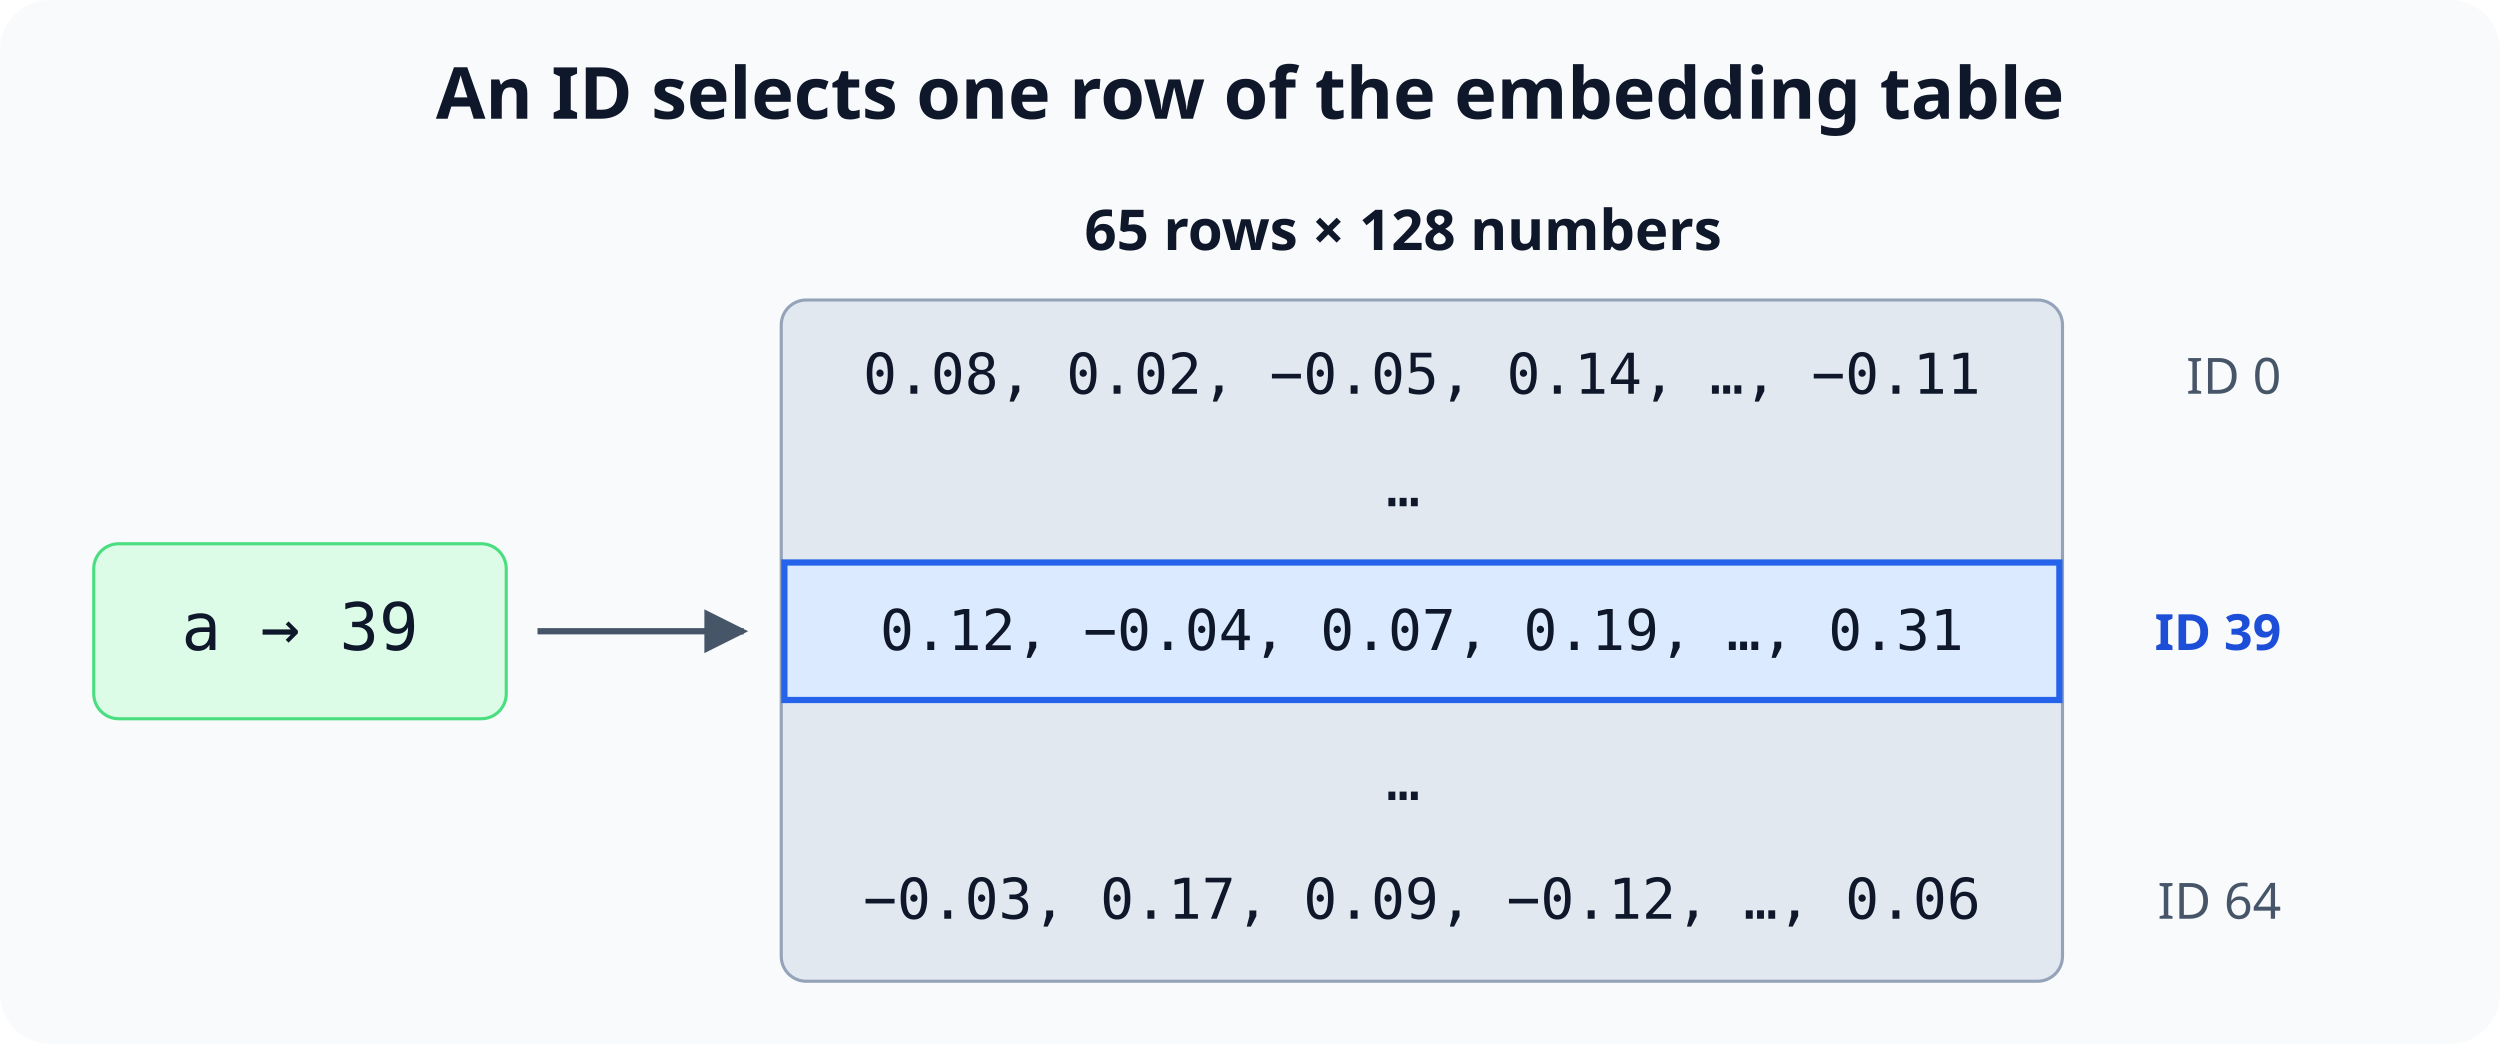
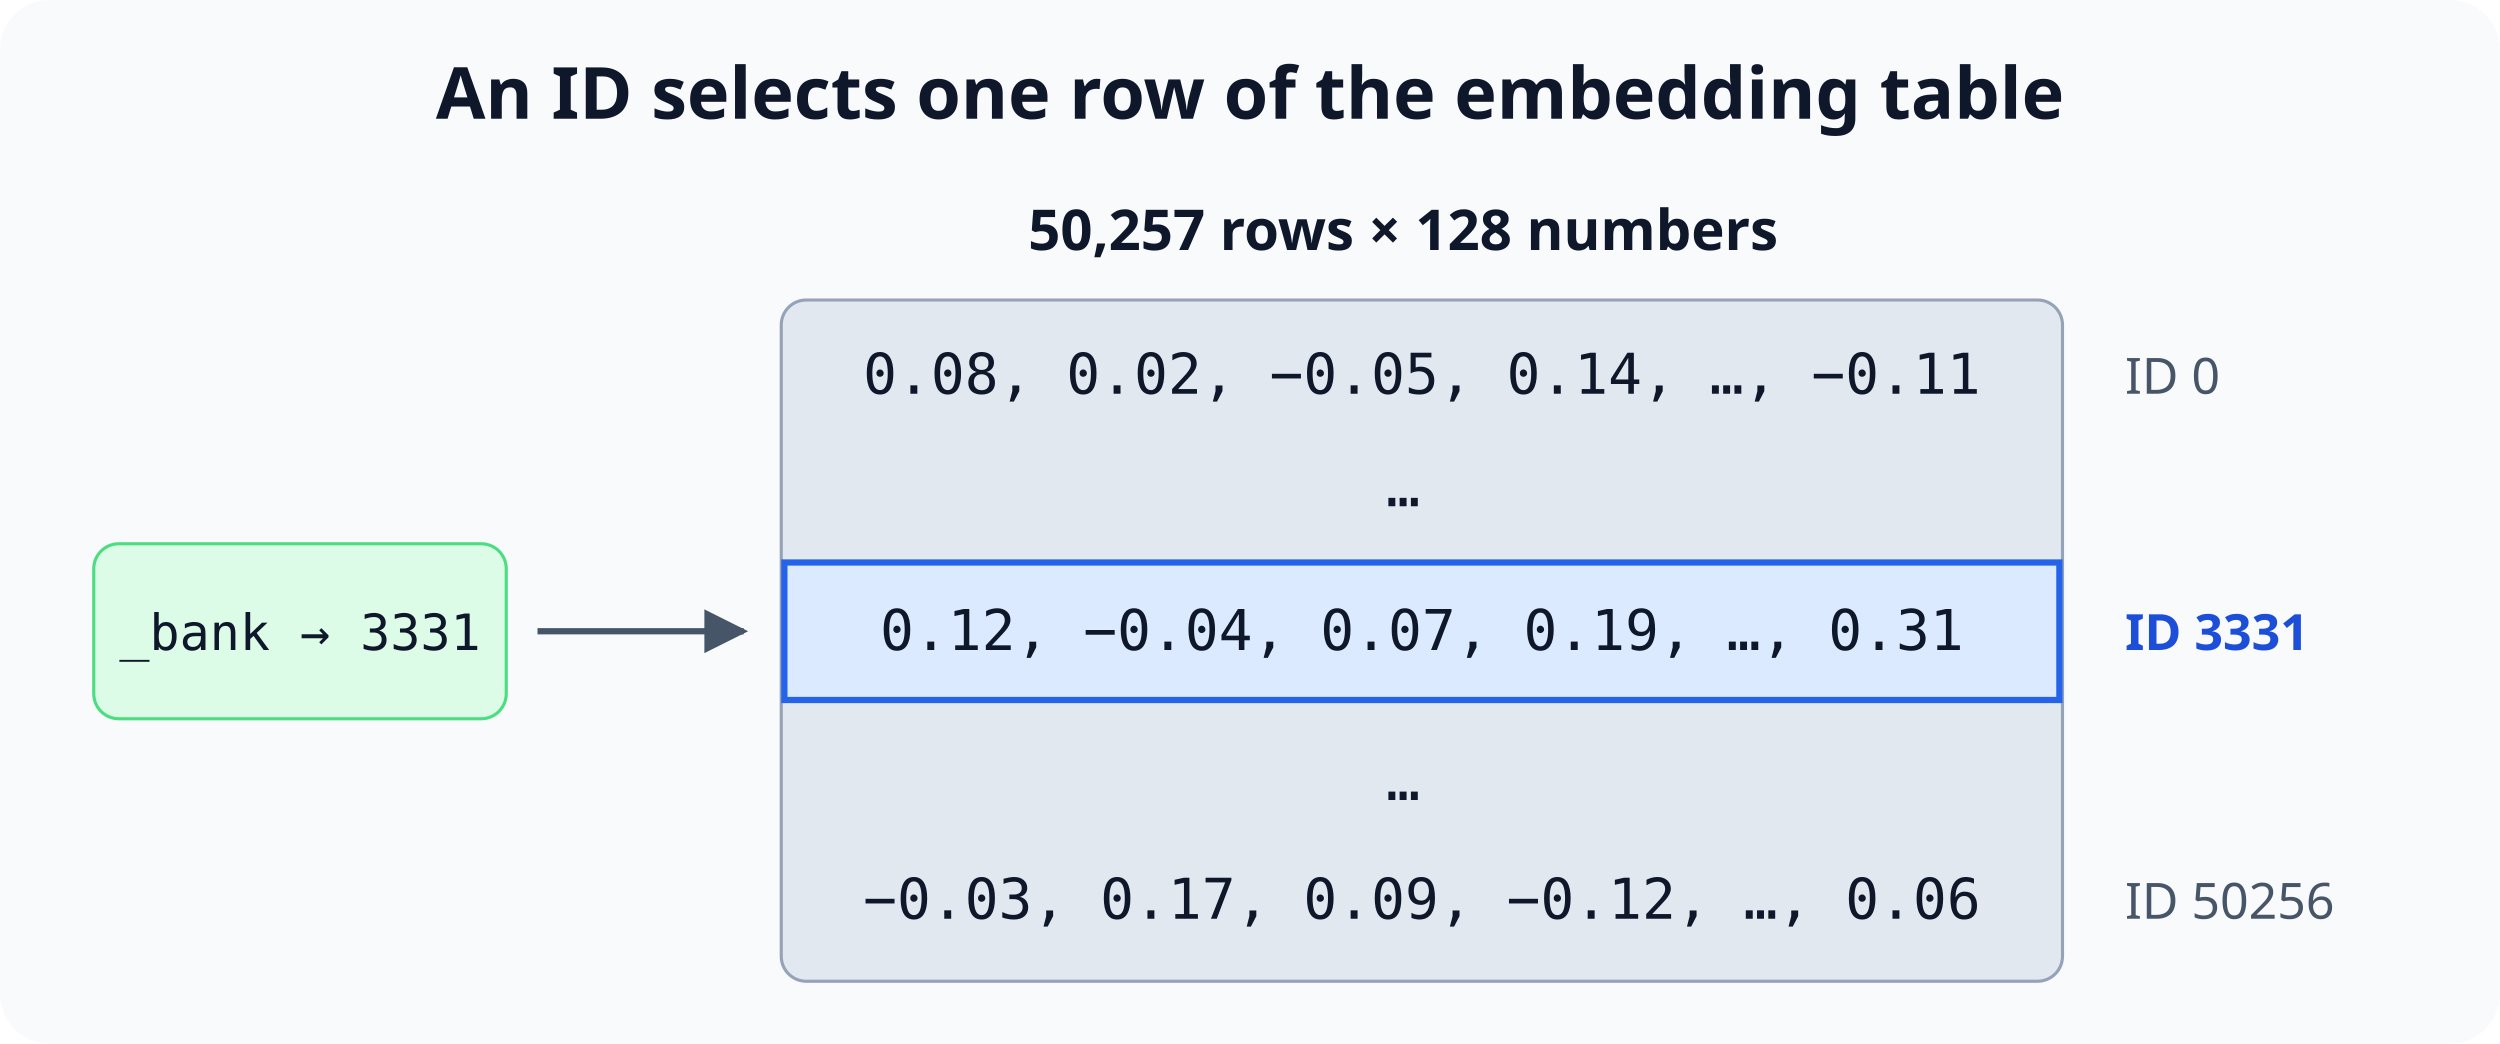
<svg xmlns="http://www.w3.org/2000/svg" width="800" height="334" viewBox="0 0 800 334" role="img" aria-labelledby="title desc">
  <defs>
    <marker id="arrow" viewBox="0 0 10 10" refX="9" refY="5" markerWidth="7" markerHeight="7" orient="auto">
      <path d="M0 0 L10 5 L0 10 z" fill="#475569" />
    </marker>
  </defs>
  <rect width="800" height="334" rx="16" fill="#f8fafc" />
  <g font-family="system-ui, sans-serif" fill="#0f172a">
    <text x="400" y="38" text-anchor="middle" font-size="23" font-weight="700">An ID selects one row of the embedding table</text>
-     <text x="449" y="80" text-anchor="middle" font-size="18" font-weight="600">65 rows × 128 numbers</text>
+     <text x="449" y="80" text-anchor="middle" font-size="18" font-weight="600">50,257 rows × 128 numbers</text>
    <rect x="250" y="96" width="410" height="218" rx="8" fill="#e2e8f0" stroke="#94a3b8" />
    <g font-family="monospace" font-size="18" text-anchor="middle">
      <text x="455" y="126">0.08, 0.02, −0.05, 0.14, …, −0.11</text>
      <text x="449" y="162">…</text>
      <rect x="251" y="180" width="408" height="44" fill="#dbeafe" stroke="#2563eb" stroke-width="2" />
      <text x="455" y="208">0.12, −0.04, 0.07, 0.19, …, 0.31</text>
      <text x="449" y="256">…</text>
      <text x="455" y="294">−0.03, 0.17, 0.09, −0.12, …, 0.06</text>
    </g>
-     <g font-size="16" text-anchor="end" fill="#475569">
-       <text x="730" y="126">ID 0</text>
-       <text x="730" y="208" fill="#1d4ed8" font-weight="700">ID 39</text>
-       <text x="730" y="294">ID 64</text>
+     <g font-size="16" text-anchor="start" fill="#475569">
+       <text x="680" y="126">ID 0</text>
+       <text x="680" y="208" fill="#1d4ed8" font-weight="700">ID 3331</text>
+       <text x="680" y="294">ID 50256</text>
    </g>
    <rect x="30" y="174" width="132" height="56" rx="8" fill="#dcfce7" stroke="#4ade80" />
-     <text x="96" y="208" text-anchor="middle" font-family="monospace" font-size="21">a → 39</text>
+     <text x="96" y="208" text-anchor="middle" font-family="monospace" font-size="16">_bank → 3331</text>
    <path d="M172 202 H238" stroke="#475569" stroke-width="2" marker-end="url(#arrow)" />
  </g>
</svg>
